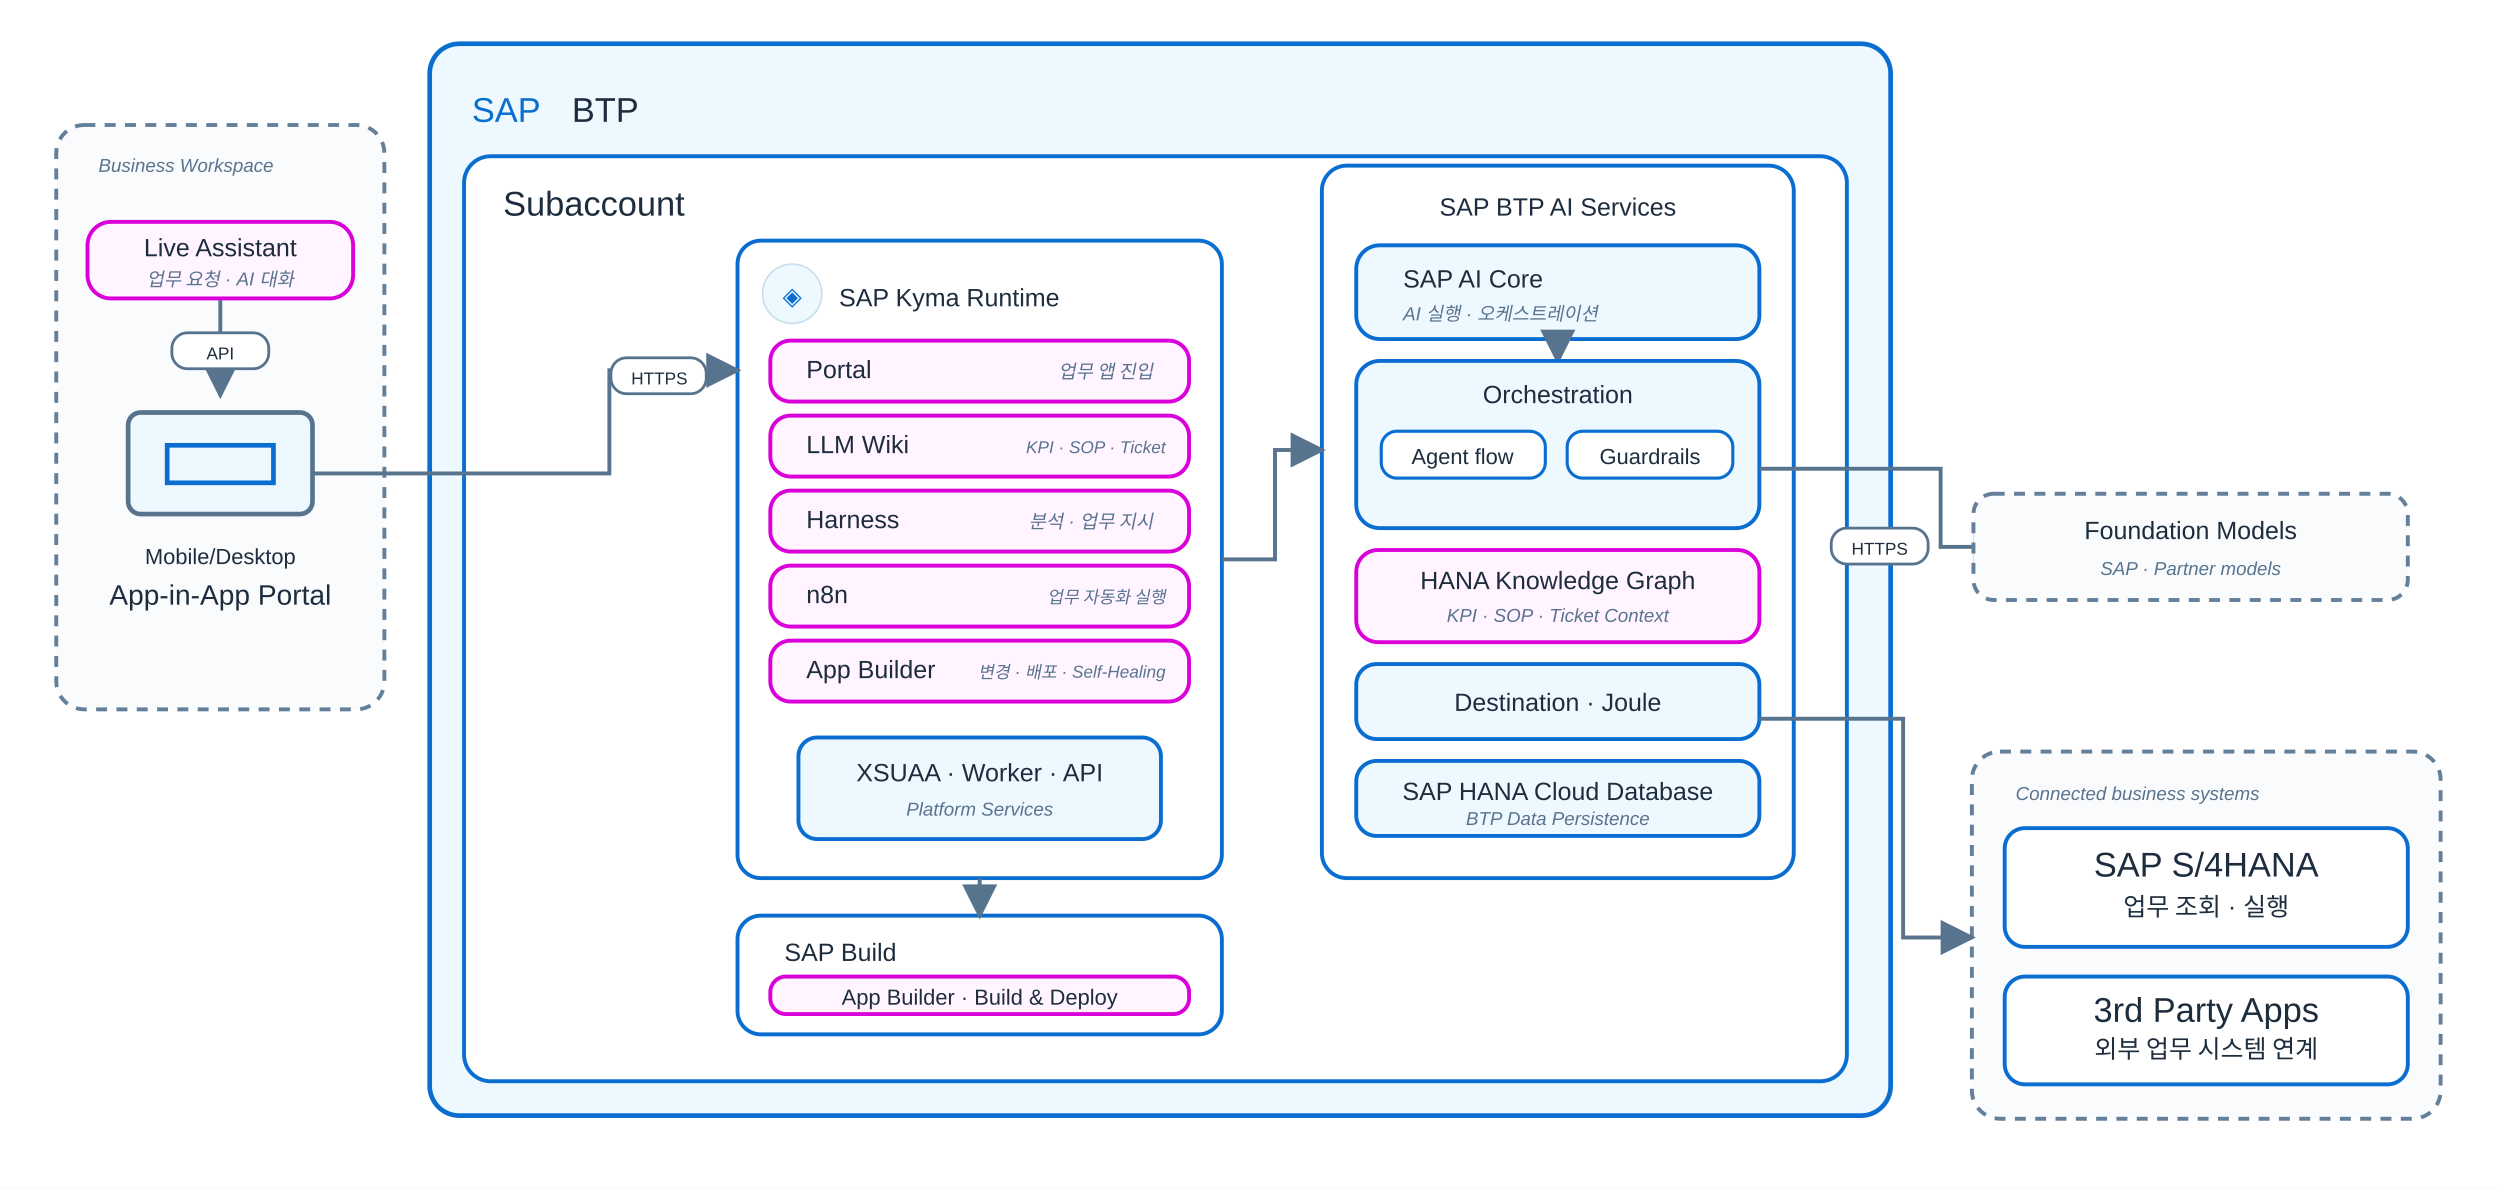
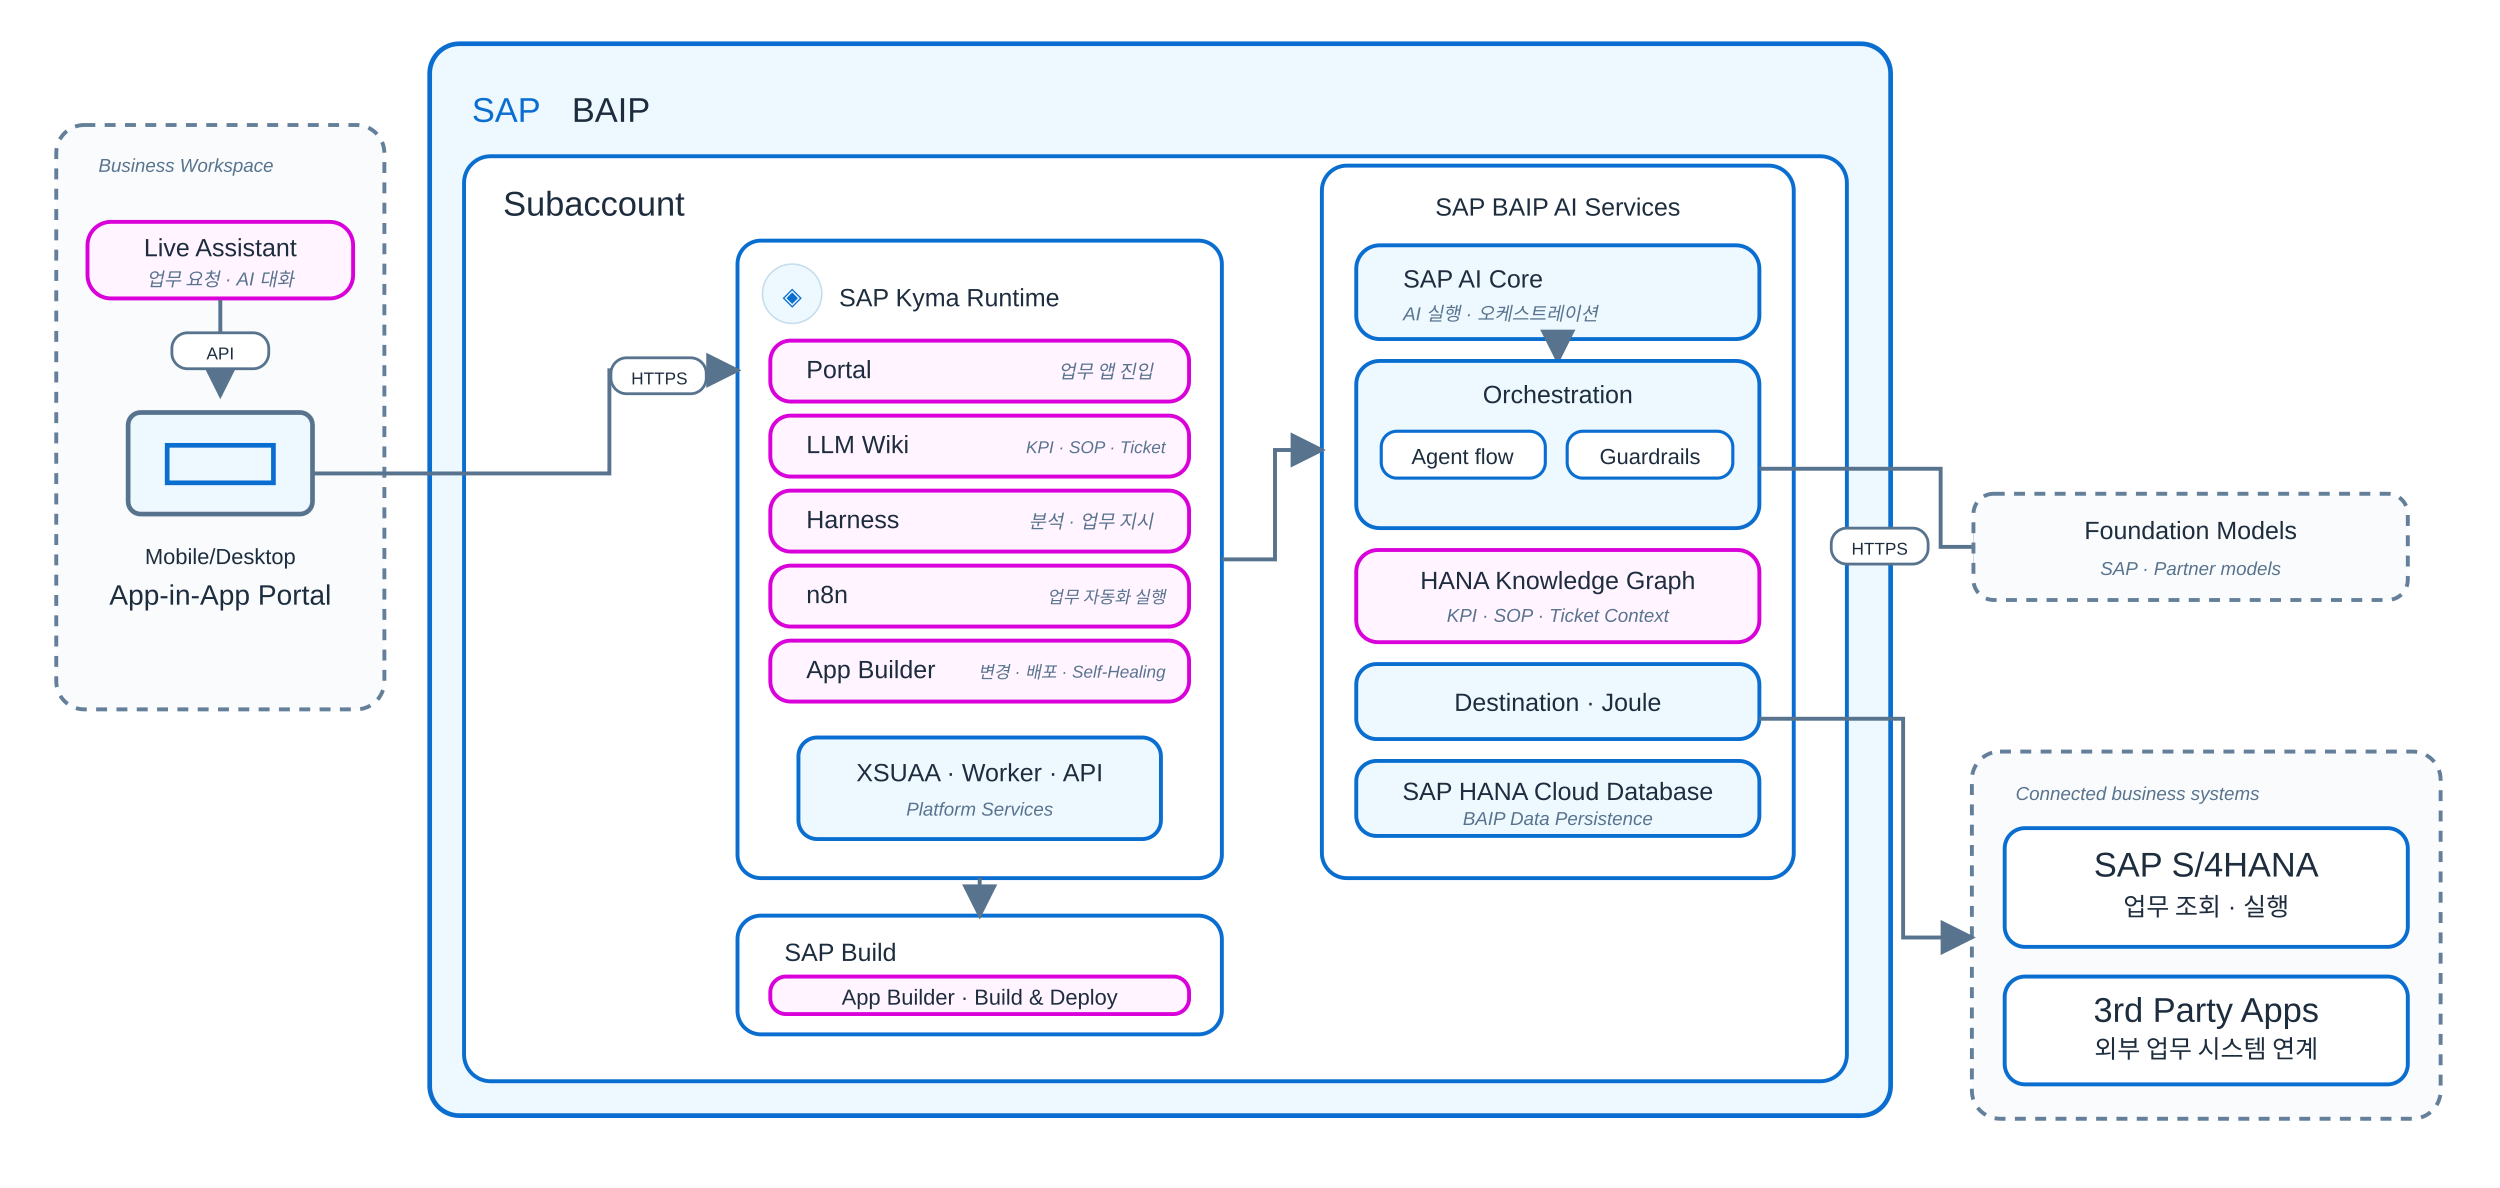
<svg xmlns="http://www.w3.org/2000/svg" width="1600" height="760" viewBox="0 0 1600 760" role="img" aria-labelledby="title desc">
  <defs>
    <marker id="arrow" markerWidth="9" markerHeight="9" refX="8" refY="4.5" orient="auto">
      <path d="M0 0L9 4.5L0 9Z" fill="#58738d" />
    </marker>
    <style>
      .t{font-family:'72 Brand','SAP 72',Arial,sans-serif;fill:#1d2d3e;font-weight:400}.title{font-size:22px}.heading{font-size:16px}.copy{font-size:14px}.small{font-size:11px}.italic{font-size:12px;font-style:italic;fill:#58738d}.appcopy{font-size:11px;font-style:italic;fill:#58738d}.portalname{font-size:18px}.blue{fill:#0a6ed1}.pink{fill:#d900d9}.line{stroke:#58738d;stroke-width:2.5;fill:none;marker-end:url(#arrow)}.dash{stroke:#647f99;stroke-width:2.5;stroke-dasharray:7 6;fill:#f9fbfd}.box{fill:#fff;stroke:#0a6ed1;stroke-width:2.5}.soft{fill:#eef8ff;stroke:#0a6ed1;stroke-width:2.5}.pinkbox{fill:#fff4ff;stroke:#d900d9;stroke-width:2.5}.chip{fill:#fff;stroke:#0a6ed1;stroke-width:2}.tag{fill:#fff;stroke:#58738d;stroke-width:1.8}
    </style>
  </defs>
  <rect width="1600" height="760" fill="#fff" />
  <rect x="36" y="80" width="210" height="374" rx="18" class="dash" />
  <text x="63" y="110" class="t italic">Business Workspace</text>
  <rect x="56" y="142" width="170" height="49" rx="15" class="pinkbox" />
  <text x="141" y="164" text-anchor="middle" class="t heading">Live Assistant</text>
  <text x="141" y="183" text-anchor="middle" class="t italic">업무 요청 · AI 대화</text>
  <path d="M141 192V253" class="line" />
  <rect x="110" y="213" width="62" height="23" rx="10" class="tag" />
  <text x="141" y="230" text-anchor="middle" class="t small" fill="#267a4b">API</text>
  <rect x="82" y="264" width="118" height="65" rx="8" fill="#eef8ff" stroke="#58738d" stroke-width="3" />
  <path d="M107 285H175V309H107Z" fill="none" stroke="#0a6ed1" stroke-width="3" />
  <text x="141" y="361" text-anchor="middle" class="t copy">Mobile/Desktop</text>
  <text x="141" y="387" text-anchor="middle" class="t portalname">App-in-App Portal</text>
  <rect x="275" y="28" width="935" height="686" rx="19" fill="#eef8ff" stroke="#0a6ed1" stroke-width="3" />
  <text x="302" y="78" class="t title blue">SAP</text>
-   <text x="366" y="78" class="t title">BTP</text>
+   <text x="366" y="78" class="t title">BAIP</text>
  <rect x="297" y="100" width="885" height="592" rx="17" fill="#fff" stroke="#0a6ed1" stroke-width="2.5" />
  <text x="322" y="138" class="t title">Subaccount</text>
  <rect x="472" y="154" width="310" height="408" rx="15" class="box" />
  <circle cx="507" cy="188" r="19" fill="#eef8ff" stroke="#c5ddeb" />
  <text x="507" y="195" text-anchor="middle" class="t heading blue">◈</text>
  <text x="537" y="196" class="t heading">SAP Kyma Runtime</text>
  <rect x="493" y="218" width="268" height="39" rx="13" class="pinkbox" />
  <text x="516" y="242" class="t heading">Portal</text>
  <text x="738" y="242" text-anchor="end" class="t italic">업무 앱 진입</text>
  <rect x="493" y="266" width="268" height="39" rx="13" class="pinkbox" />
  <text x="516" y="290" class="t heading">LLM Wiki</text>
  <text x="746" y="290" text-anchor="end" class="t appcopy">KPI · SOP · Ticket</text>
  <rect x="493" y="314" width="268" height="39" rx="13" class="pinkbox" />
  <text x="516" y="338" class="t heading">Harness</text>
  <text x="738" y="338" text-anchor="end" class="t italic">분석 · 업무 지시</text>
  <rect x="493" y="362" width="268" height="39" rx="13" class="pinkbox" />
  <text x="516" y="386" class="t heading">n8n</text>
  <text x="746" y="386" text-anchor="end" class="t appcopy">업무 자동화 실행</text>
  <rect x="493" y="410" width="268" height="39" rx="13" class="pinkbox" />
  <text x="516" y="434" class="t heading">App Builder</text>
  <text x="746" y="434" text-anchor="end" class="t appcopy">변경 · 배포 · Self-Healing</text>
  <rect x="511" y="472" width="232" height="65" rx="12" class="soft" />
  <text x="627" y="500" text-anchor="middle" class="t heading">XSUAA · Worker · API</text>
  <text x="627" y="522" text-anchor="middle" class="t italic">Platform Services</text>
  <rect x="846" y="106" width="302" height="456" rx="16" class="box" />
-   <text x="997" y="138" text-anchor="middle" class="t heading">SAP BTP AI Services</text>
+   <text x="997" y="138" text-anchor="middle" class="t heading">SAP BAIP AI Services</text>
  <rect x="868" y="157" width="258" height="60" rx="15" class="soft" />
  <text x="898" y="184" class="t heading">SAP AI Core</text>
  <text x="898" y="205" class="t italic">AI 실행 · 오케스트레이션</text>
  <path d="M997 217V231" class="line" />
  <rect x="868" y="231" width="258" height="107" rx="15" class="soft" />
  <text x="997" y="258" text-anchor="middle" class="t heading">Orchestration</text>
  <rect x="884" y="276" width="105" height="30" rx="10" class="chip" />
  <text x="936" y="297" text-anchor="middle" class="t copy">Agent flow</text>
  <rect x="1003" y="276" width="106" height="30" rx="10" class="chip" />
  <text x="1056" y="297" text-anchor="middle" class="t copy">Guardrails</text>
  <rect x="868" y="352" width="258" height="59" rx="14" class="pinkbox" />
  <text x="997" y="377" text-anchor="middle" class="t heading">HANA Knowledge Graph</text>
  <text x="997" y="398" text-anchor="middle" class="t italic">KPI · SOP · Ticket Context</text>
  <rect x="868" y="425" width="258" height="48" rx="13" class="soft" />
  <text x="997" y="455" text-anchor="middle" class="t heading">Destination · Joule</text>
  <rect x="868" y="487" width="258" height="48" rx="13" class="soft" />
  <text x="997" y="512" text-anchor="middle" class="t heading">SAP HANA Cloud Database</text>
-   <text x="997" y="528" text-anchor="middle" class="t italic">BTP Data Persistence</text>
+   <text x="997" y="528" text-anchor="middle" class="t italic">BAIP Data Persistence</text>
  <rect x="472" y="586" width="310" height="76" rx="15" class="box" />
  <text x="502" y="615" class="t heading">SAP Build</text>
  <rect x="493" y="625" width="268" height="24" rx="10" class="pinkbox" />
  <text x="627" y="643" text-anchor="middle" class="t copy">App Builder · Build &amp; Deploy</text>
  <path d="M627 562V586" class="line" />
  <path d="M200 303H390V237H472" class="line" />
  <rect x="391" y="229" width="61" height="23" rx="10" class="tag" />
  <text x="422" y="246" text-anchor="middle" class="t small" fill="#267a4b">HTTPS</text>
  <path d="M782 358H816V288H846" class="line" />
  <rect x="1262" y="481" width="300" height="235" rx="18" class="dash" />
  <text x="1290" y="512" class="t italic">Connected business systems</text>
  <rect x="1283" y="530" width="258" height="76" rx="13" class="box" />
  <text x="1412" y="561" text-anchor="middle" class="t title">SAP S/4HANA</text>
  <text x="1412" y="586" text-anchor="middle" class="t heading">업무 조회 · 실행</text>
  <rect x="1283" y="625" width="258" height="69" rx="13" class="box" />
  <text x="1412" y="654" text-anchor="middle" class="t title">3rd Party Apps</text>
  <text x="1412" y="677" text-anchor="middle" class="t heading">외부 업무 시스템 연계</text>
  <path d="M1126 460H1218V600H1262" class="line" />
  <path d="M1126 300H1242V350H1283" class="line" />
  <rect x="1263" y="316" width="278" height="68" rx="13" class="dash" />
  <text x="1402" y="345" text-anchor="middle" class="t heading">Foundation Models</text>
  <text x="1402" y="368" text-anchor="middle" class="t italic">SAP · Partner models</text>
  <rect x="1172" y="338" width="62" height="23" rx="10" class="tag" />
  <text x="1203" y="355" text-anchor="middle" class="t small" fill="#267a4b">HTTPS</text>
</svg>
